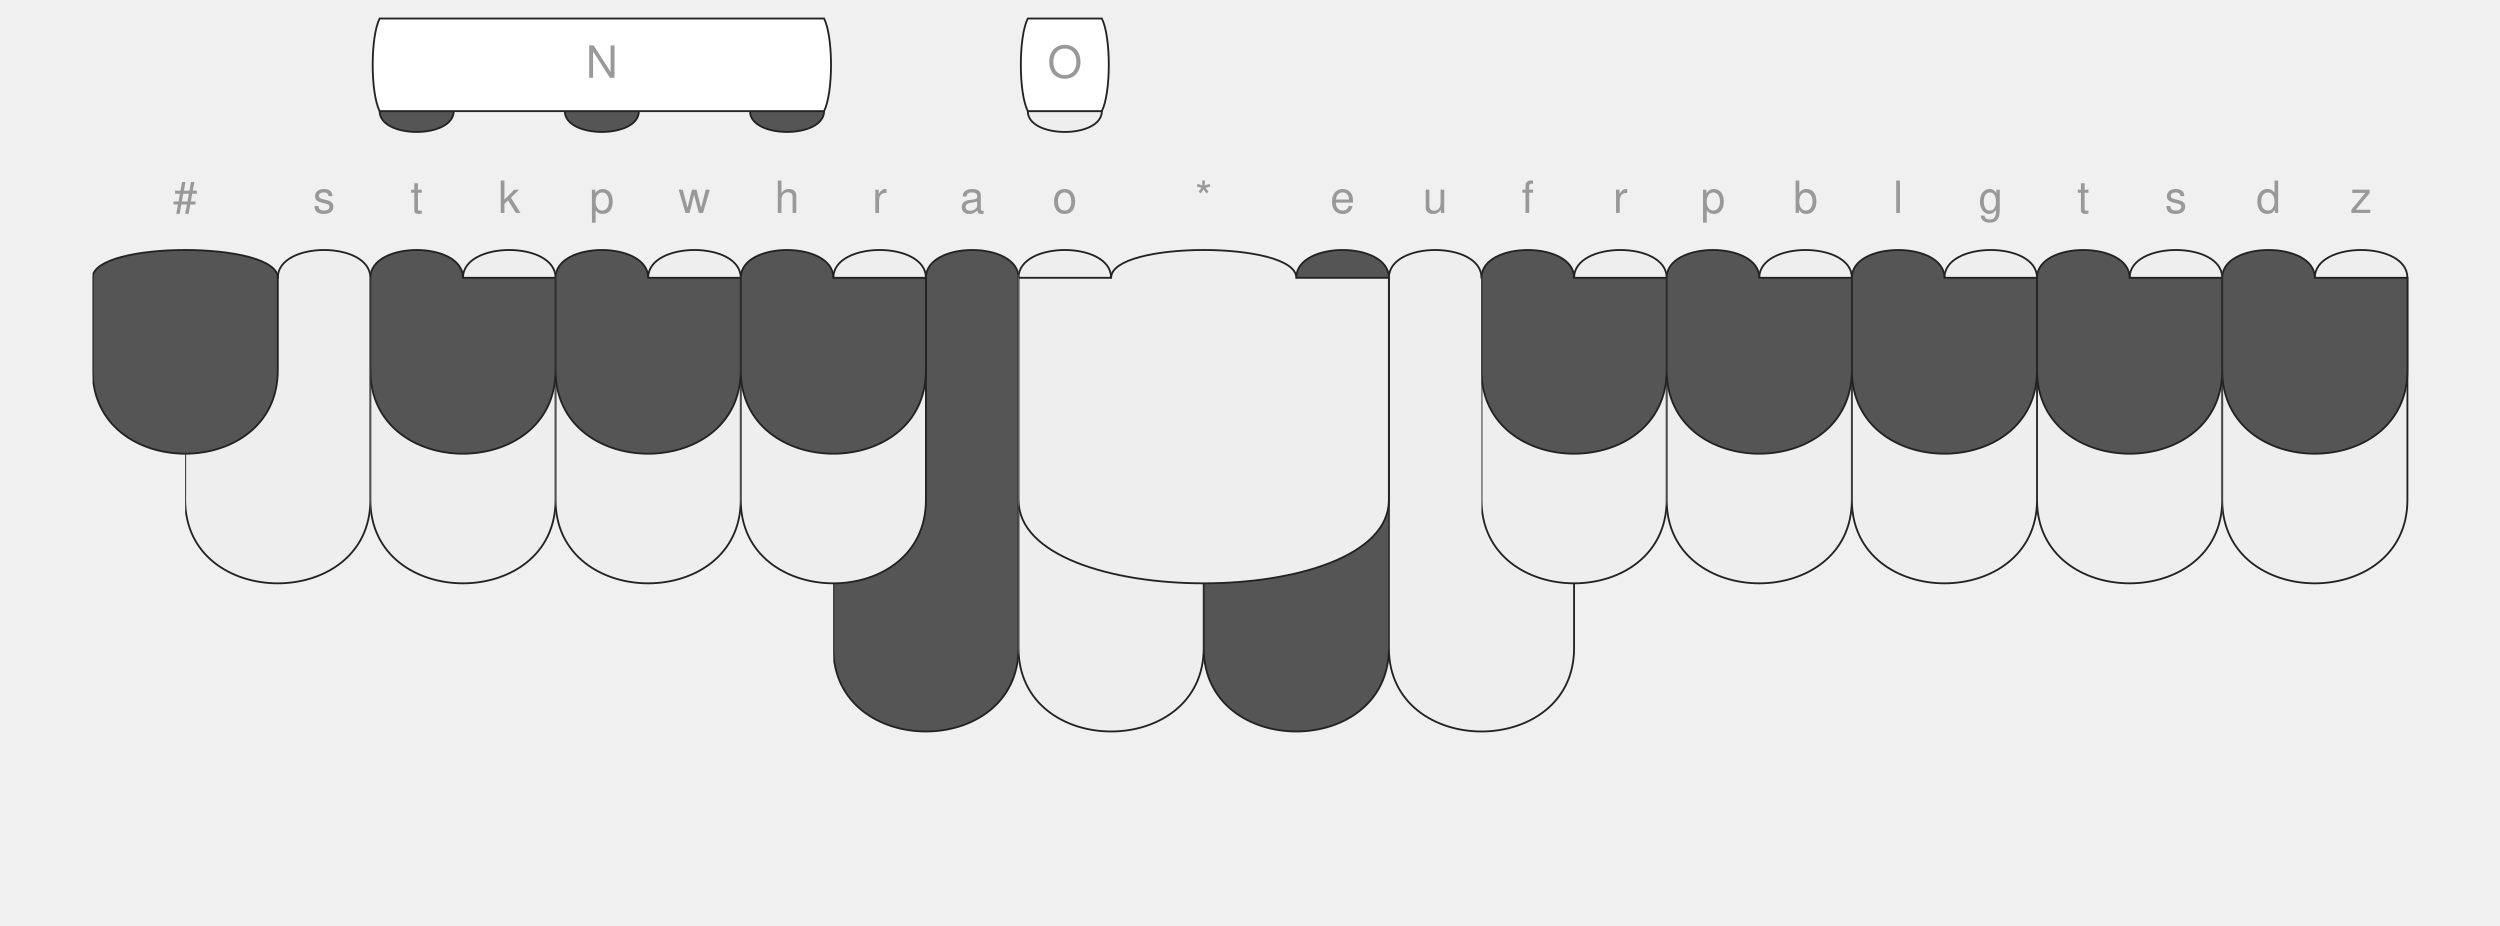
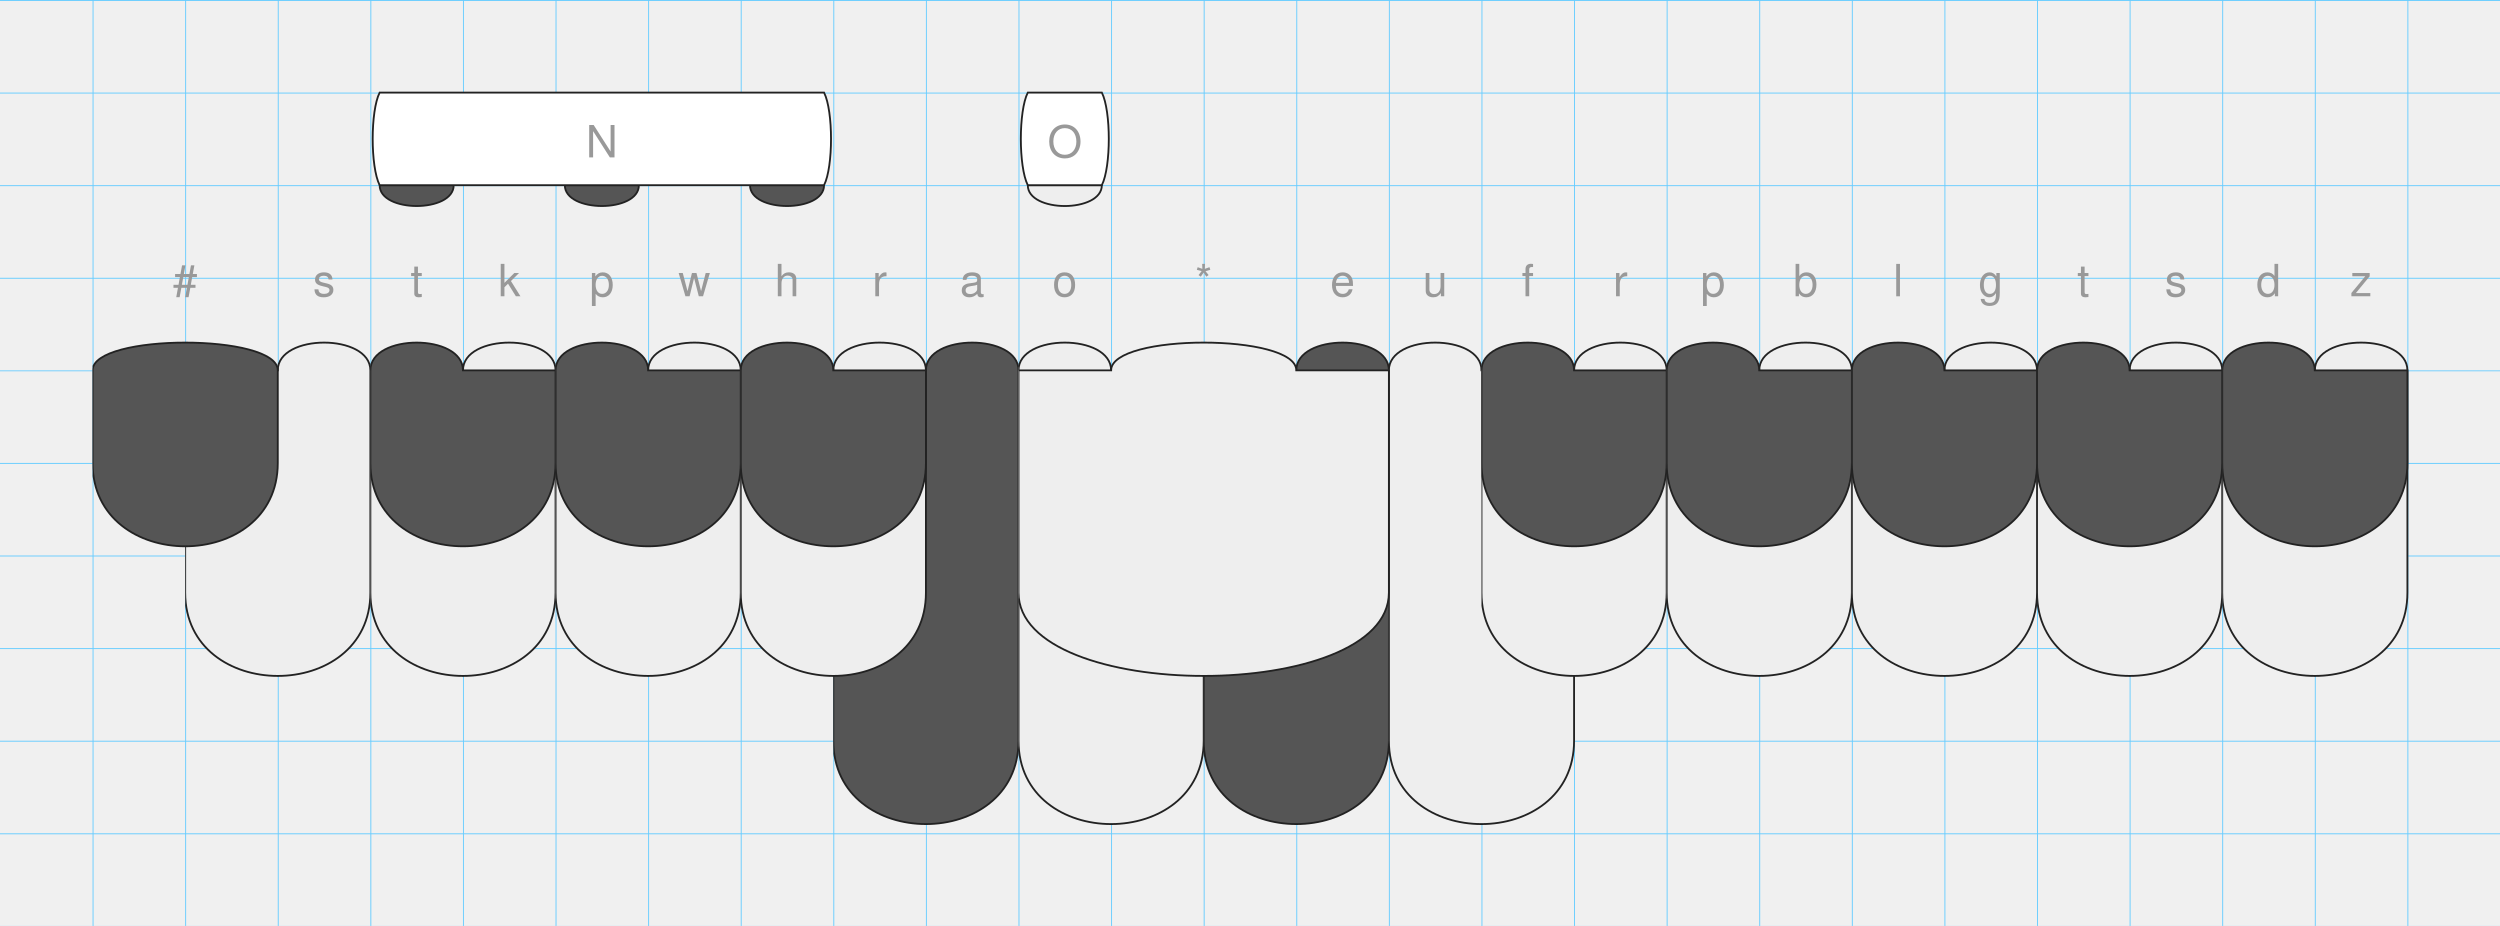
<svg xmlns="http://www.w3.org/2000/svg" xmlns:xlink="http://www.w3.org/1999/xlink" version="1.1" baseProfile="full" viewBox="0 0 1350 500">
  <style type="text/css">
-     .stroked {
+     .rule-line {
+   stroke-width: 1;
+   stroke: #66CCFF;
+ }
+ 
+ .stroked {
  stroke-width: 1;
  stroke: #222;
}

.darkFill {
  fill: #555;
}

.lightFill {
  fill: #eee;
}

.whiteFill {
  fill: #fff;
}

.buttonLabel {
  text-anchor: middle;
  text-transform: capitalize;
  font-family: Helvetica, Arial, sans-serif;
  font-size: 24px;
  fill: #999;
}

svg {
  /* border: 1px dotted white; */
}

  </style>
+   <symbol id="vertical-rule">
+     <path d="M0 0 V 10000" />
+   </symbol>
+   <use xlink:href="#vertical-rule" transform="translate(50)" class="rule-line" />
+   <use xlink:href="#vertical-rule" transform="translate(100)" class="rule-line" />
+   <use xlink:href="#vertical-rule" transform="translate(150)" class="rule-line" />
+   <use xlink:href="#vertical-rule" transform="translate(200)" class="rule-line" />
+   <use xlink:href="#vertical-rule" transform="translate(250)" class="rule-line" />
+   <use xlink:href="#vertical-rule" transform="translate(300)" class="rule-line" />
+   <use xlink:href="#vertical-rule" transform="translate(350)" class="rule-line" />
+   <use xlink:href="#vertical-rule" transform="translate(400)" class="rule-line" />
+   <use xlink:href="#vertical-rule" transform="translate(450)" class="rule-line" />
+   <use xlink:href="#vertical-rule" transform="translate(500)" class="rule-line" />
+   <use xlink:href="#vertical-rule" transform="translate(550)" class="rule-line" />
+   <use xlink:href="#vertical-rule" transform="translate(600)" class="rule-line" />
+   <use xlink:href="#vertical-rule" transform="translate(650)" class="rule-line" />
+   <use xlink:href="#vertical-rule" transform="translate(700)" class="rule-line" />
+   <use xlink:href="#vertical-rule" transform="translate(750)" class="rule-line" />
+   <use xlink:href="#vertical-rule" transform="translate(800)" class="rule-line" />
+   <use xlink:href="#vertical-rule" transform="translate(850)" class="rule-line" />
+   <use xlink:href="#vertical-rule" transform="translate(900)" class="rule-line" />
+   <use xlink:href="#vertical-rule" transform="translate(950)" class="rule-line" />
+   <use xlink:href="#vertical-rule" transform="translate(1000)" class="rule-line" />
+   <use xlink:href="#vertical-rule" transform="translate(1050)" class="rule-line" />
+   <use xlink:href="#vertical-rule" transform="translate(1100)" class="rule-line" />
+   <use xlink:href="#vertical-rule" transform="translate(1150)" class="rule-line" />
+   <use xlink:href="#vertical-rule" transform="translate(1200)" class="rule-line" />
+   <use xlink:href="#vertical-rule" transform="translate(1250)" class="rule-line" />
+   <use xlink:href="#vertical-rule" transform="translate(1300)" class="rule-line" />
+   <symbol id="horizontal-rule">
+     <path d="M0 0 H 10000" />
+   </symbol>
+   <use xlink:href="#horizontal-rule" transform="translate(0 0)" class="rule-line" />
+   <use xlink:href="#horizontal-rule" transform="translate(0 50)" class="rule-line" />
+   <use xlink:href="#horizontal-rule" transform="translate(0 100)" class="rule-line" />
+   <use xlink:href="#horizontal-rule" transform="translate(0 150)" class="rule-line" />
+   <use xlink:href="#horizontal-rule" transform="translate(0 200)" class="rule-line" />
+   <use xlink:href="#horizontal-rule" transform="translate(0 250)" class="rule-line" />
+   <use xlink:href="#horizontal-rule" transform="translate(0 300)" class="rule-line" />
+   <use xlink:href="#horizontal-rule" transform="translate(0 350)" class="rule-line" />
+   <use xlink:href="#horizontal-rule" transform="translate(0 400)" class="rule-line" />
+   <use xlink:href="#horizontal-rule" transform="translate(0 450)" class="rule-line" />
+   <use xlink:href="#horizontal-rule" transform="translate(0 500)" class="rule-line" />
  <symbol id="topRowPath">
    <path d="M 0.0 100 C 0.0 80.0 50.0 80.0 50.0 100 L 100.0 100 L 100.0 150 C 100.0 210.0 0.0 210.0 0.0 150 z" />
  </symbol>
  <symbol id="bottomRowPath">
    <path d="M 0.0 100 L 50.0 100 C 50.0 80.0 100.0 80.0 100.0 100 L 100.0 220 C 100.0 280.0 0.0 280.0 0.0 220 z" />
  </symbol>
  <symbol id="thumbFirstPath">
    <path d="M 0.0 100 L 50.0 100 C 50.0 80.0 100.0 80.0 100.0 100 L 100.0 300 C 100.0 360.0 0.0 360.0 0.0 300 z" />
  </symbol>
  <symbol id="thumbSecondPath">
    <path d="M 0.0 100 C 0.0 80.0 50.0 80.0 50.0 100 L 100.0 100 L 100.0 300 C 100.0 360.0 0.0 360.0 0.0 300 z" />
  </symbol>
  <symbol id="starKeyPath">
    <path d="M 0.0 100 L 50.0 100 C 50.0 80.0 150.0 80.0 150.0 100 L 200.0 100 L 200.0 220 C 200.0 280.0 0.0 280.0 0.0 220 z" />
  </symbol>
  <symbol id="numberKeyPath">
    <path d="M 0.0 100 C 0.0 80.0 100.0 80.0 100.0 100 L 100.0 150 C 100.0 210.0 0.0 210.0 0.0 150 z" />
  </symbol>
  <symbol id="matcher-width-1">
    <path d="M 5.0 100 L 45.0 100 C 45.0 115.0 5.0 115.0 5.0 100 z" />
  </symbol>
  <symbol id="matcher-width-2">
    <path d="M 5.0 100 L 95.0 100 C 95.0 115.0 5.0 115.0 5.0 100 z" />
  </symbol>
  <symbol id="span-width-1">
    <path d="M 5.0 100 L 45.0 100 C 50.0 110 50.0 140 45.0 150 L 5.0 150 C  0 140 0 110 5.0 100 z" />
  </symbol>
  <symbol id="span-width-2">
    <path d="M 5.0 100 L 95.0 100 C 100.0 110 100.0 140 95.0 150 L 5.0 150 C  0 140 0 110 5.0 100 z" />
  </symbol>
  <symbol id="span-width-3">
    <path d="M 5.0 100 L 145.0 100 C 150.0 110 150.0 140 145.0 150 L 5.0 150 C  0 140 0 110 5.0 100 z" />
  </symbol>
  <symbol id="span-width-4">
    <path d="M 5.0 100 L 195.0 100 C 200.0 110 200.0 140 195.0 150 L 5.0 150 C  0 140 0 110 5.0 100 z" />
  </symbol>
  <symbol id="span-width-5">
    <path d="M 5.0 100 L 245.0 100 C 250.0 110 250.0 140 245.0 150 L 5.0 150 C  0 140 0 110 5.0 100 z" />
  </symbol>
  <symbol id="span-width-6">
    <path d="M 5.0 100 L 295.0 100 C 300.0 110 300.0 140 295.0 150 L 5.0 150 C  0 140 0 110 5.0 100 z" />
  </symbol>
  <symbol id="span-width-7">
    <path d="M 5.0 100 L 345.0 100 C 350.0 110 350.0 140 345.0 150 L 5.0 150 C  0 140 0 110 5.0 100 z" />
  </symbol>
  <symbol id="span-width-8">
    <path d="M 5.0 100 L 395.0 100 C 400.0 110 400.0 140 395.0 150 L 5.0 150 C  0 140 0 110 5.0 100 z" />
  </symbol>
  <symbol id="span-width-9">
    <path d="M 5.0 100 L 445.0 100 C 450.0 110 450.0 140 445.0 150 L 5.0 150 C  0 140 0 110 5.0 100 z" />
  </symbol>
  <symbol id="span-width-10">
    <path d="M 5.0 100 L 495.0 100 C 500.0 110 500.0 140 495.0 150 L 5.0 150 C  0 140 0 110 5.0 100 z" />
  </symbol>
  <symbol id="span-width-11">
    <path d="M 5.0 100 L 545.0 100 C 550.0 110 550.0 140 545.0 150 L 5.0 150 C  0 140 0 110 5.0 100 z" />
  </symbol>
  <symbol id="span-width-12">
    <path d="M 5.0 100 L 595.0 100 C 600.0 110 600.0 140 595.0 150 L 5.0 150 C  0 140 0 110 5.0 100 z" />
  </symbol>
  <symbol id="span-width-13">
    <path d="M 5.0 100 L 645.0 100 C 650.0 110 650.0 140 645.0 150 L 5.0 150 C  0 140 0 110 5.0 100 z" />
  </symbol>
  <symbol id="span-width-14">
    <path d="M 5.0 100 L 695.0 100 C 700.0 110 700.0 140 695.0 150 L 5.0 150 C  0 140 0 110 5.0 100 z" />
  </symbol>
  <symbol id="span-width-15">
    <path d="M 5.0 100 L 745.0 100 C 750.0 110 750.0 140 745.0 150 L 5.0 150 C  0 140 0 110 5.0 100 z" />
  </symbol>
-   <g transform="translate(100)">
-     <use xlink:href="#thumbFirstPath" x="350.0" y="50" class="stroked darkFill" />
-     <use xlink:href="#thumbSecondPath" x="450.0" y="50" class="stroked lightFill" />
-     <use xlink:href="#thumbFirstPath" x="550.0" y="50" class="stroked darkFill" />
-     <use xlink:href="#thumbSecondPath" x="650.0" y="50" class="stroked lightFill" />
-     <use xlink:href="#bottomRowPath" x="0" y="50" class="stroked lightFill" />
-     <use xlink:href="#bottomRowPath" x="100" y="50" class="stroked lightFill" />
-     <use xlink:href="#bottomRowPath" x="200" y="50" class="stroked lightFill" />
-     <use xlink:href="#bottomRowPath" x="300" y="50" class="stroked lightFill" />
-     <use xlink:href="#starKeyPath" x="450.0" y="50" class="stroked lightFill" />
-     <use xlink:href="#bottomRowPath" x="700" y="50" class="stroked lightFill" />
-     <use xlink:href="#bottomRowPath" x="800" y="50" class="stroked lightFill" />
-     <use xlink:href="#bottomRowPath" x="900" y="50" class="stroked lightFill" />
-     <use xlink:href="#bottomRowPath" x="1000" y="50" class="stroked lightFill" />
-     <use xlink:href="#bottomRowPath" x="1100" y="50" class="stroked lightFill" />
-     <use xlink:href="#numberKeyPath" x="-50.0" y="50" class="stroked darkFill" />
-     <use xlink:href="#topRowPath" x="100" y="50" class="stroked darkFill" />
-     <use xlink:href="#topRowPath" x="200" y="50" class="stroked darkFill" />
-     <use xlink:href="#topRowPath" x="300" y="50" class="stroked darkFill" />
-     <use xlink:href="#topRowPath" x="700" y="50" class="stroked darkFill" />
-     <use xlink:href="#topRowPath" x="800" y="50" class="stroked darkFill" />
-     <use xlink:href="#topRowPath" x="900" y="50" class="stroked darkFill" />
-     <use xlink:href="#topRowPath" x="1000" y="50" class="stroked darkFill" />
-     <use xlink:href="#topRowPath" x="1100" y="50" class="stroked darkFill" />
-     <text class="buttonLabel" y="115" x="0">
+   <g transform="translate(100 0)">
+     <use xlink:href="#thumbFirstPath" x="350.0" y="100" class="stroked darkFill" />
+     <use xlink:href="#thumbSecondPath" x="450.0" y="100" class="stroked lightFill" />
+     <use xlink:href="#thumbFirstPath" x="550.0" y="100" class="stroked darkFill" />
+     <use xlink:href="#thumbSecondPath" x="650.0" y="100" class="stroked lightFill" />
+     <use xlink:href="#bottomRowPath" x="0" y="100" class="stroked lightFill" />
+     <use xlink:href="#bottomRowPath" x="100" y="100" class="stroked lightFill" />
+     <use xlink:href="#bottomRowPath" x="200" y="100" class="stroked lightFill" />
+     <use xlink:href="#bottomRowPath" x="300" y="100" class="stroked lightFill" />
+     <use xlink:href="#starKeyPath" x="450.0" y="100" class="stroked lightFill" />
+     <use xlink:href="#bottomRowPath" x="700" y="100" class="stroked lightFill" />
+     <use xlink:href="#bottomRowPath" x="800" y="100" class="stroked lightFill" />
+     <use xlink:href="#bottomRowPath" x="900" y="100" class="stroked lightFill" />
+     <use xlink:href="#bottomRowPath" x="1000" y="100" class="stroked lightFill" />
+     <use xlink:href="#bottomRowPath" x="1100" y="100" class="stroked lightFill" />
+     <use xlink:href="#numberKeyPath" x="-50.0" y="100" class="stroked darkFill" />
+     <use xlink:href="#topRowPath" x="100" y="100" class="stroked darkFill" />
+     <use xlink:href="#topRowPath" x="200" y="100" class="stroked darkFill" />
+     <use xlink:href="#topRowPath" x="300" y="100" class="stroked darkFill" />
+     <use xlink:href="#topRowPath" x="700" y="100" class="stroked darkFill" />
+     <use xlink:href="#topRowPath" x="800" y="100" class="stroked darkFill" />
+     <use xlink:href="#topRowPath" x="900" y="100" class="stroked darkFill" />
+     <use xlink:href="#topRowPath" x="1000" y="100" class="stroked darkFill" />
+     <use xlink:href="#topRowPath" x="1100" y="100" class="stroked darkFill" />
+     <text class="buttonLabel" y="160" x="0">
      <tspan>#</tspan>
    </text>
-     <text class="buttonLabel" y="115" x="75">
+     <text class="buttonLabel" y="160" x="75">
      <tspan>s</tspan>
    </text>
-     <text class="buttonLabel" y="115" x="125">
+     <text class="buttonLabel" y="160" x="125">
      <tspan>t</tspan>
    </text>
-     <text class="buttonLabel" y="115" x="175">
+     <text class="buttonLabel" y="160" x="175">
      <tspan>k</tspan>
    </text>
-     <text class="buttonLabel" y="115" x="225">
+     <text class="buttonLabel" y="160" x="225">
      <tspan>p</tspan>
    </text>
-     <text class="buttonLabel" y="115" x="275">
+     <text class="buttonLabel" y="160" x="275">
      <tspan>w</tspan>
    </text>
-     <text class="buttonLabel" y="115" x="325">
+     <text class="buttonLabel" y="160" x="325">
      <tspan>h</tspan>
    </text>
-     <text class="buttonLabel" y="115" x="375">
+     <text class="buttonLabel" y="160" x="375">
      <tspan>r</tspan>
    </text>
-     <text class="buttonLabel" y="115" x="425">
+     <text class="buttonLabel" y="160" x="425">
      <tspan>a</tspan>
    </text>
-     <text class="buttonLabel" y="115" x="475">
+     <text class="buttonLabel" y="160" x="475">
      <tspan>o</tspan>
    </text>
-     <text class="buttonLabel" y="115" x="550">
+     <text class="buttonLabel" y="160" x="550">
      <tspan>*</tspan>
    </text>
-     <text class="buttonLabel" y="115" x="625">
+     <text class="buttonLabel" y="160" x="625">
      <tspan>e</tspan>
    </text>
-     <text class="buttonLabel" y="115" x="675">
+     <text class="buttonLabel" y="160" x="675">
      <tspan>u</tspan>
    </text>
-     <text class="buttonLabel" y="115" x="725">
+     <text class="buttonLabel" y="160" x="725">
      <tspan>f</tspan>
    </text>
-     <text class="buttonLabel" y="115" x="775">
+     <text class="buttonLabel" y="160" x="775">
      <tspan>r</tspan>
    </text>
-     <text class="buttonLabel" y="115" x="825">
+     <text class="buttonLabel" y="160" x="825">
      <tspan>p</tspan>
    </text>
-     <text class="buttonLabel" y="115" x="875">
+     <text class="buttonLabel" y="160" x="875">
      <tspan>b</tspan>
    </text>
-     <text class="buttonLabel" y="115" x="925">
+     <text class="buttonLabel" y="160" x="925">
      <tspan>l</tspan>
    </text>
-     <text class="buttonLabel" y="115" x="975">
+     <text class="buttonLabel" y="160" x="975">
      <tspan>g</tspan>
    </text>
-     <text class="buttonLabel" y="115" x="1025">
+     <text class="buttonLabel" y="160" x="1025">
      <tspan>t</tspan>
    </text>
-     <text class="buttonLabel" y="115" x="1075">
+     <text class="buttonLabel" y="160" x="1075">
      <tspan>s</tspan>
    </text>
-     <text class="buttonLabel" y="115" x="1125">
+     <text class="buttonLabel" y="160" x="1125">
      <tspan>d</tspan>
    </text>
-     <text class="buttonLabel" y="115" x="1175">
+     <text class="buttonLabel" y="160" x="1175">
      <tspan>z</tspan>
    </text>
-     <g>
-       <use xlink:href="#matcher-width-1" x="450" y="-40" class="stroked lightFill" />
-       <use xlink:href="#span-width-1" x="450" y="-90" class="stroked whiteFill" />
-       <text class="buttonLabel" x="475.0" y="42">
-         <tspan>O</tspan>
-       </text>
-     </g>
-     <g>
-       <use xlink:href="#matcher-width-1" x="100" y="-40" class="stroked darkFill" />
-       <use xlink:href="#matcher-width-1" x="200" y="-40" class="stroked darkFill" />
-       <use xlink:href="#matcher-width-1" x="300" y="-40" class="stroked darkFill" />
-       <use xlink:href="#span-width-5" x="100" y="-90" class="stroked whiteFill" />
-       <text class="buttonLabel" x="225.0" y="42">
-         <tspan>N</tspan>
-       </text>
+     <g class="definition-chord" transform="translate(0 0)">
+       <g class="chord-brick">
+         <use xlink:href="#matcher-width-1" x="450" y="0" class="stroked lightFill" />
+         <use xlink:href="#span-width-1" x="450" y="-50" class="stroked whiteFill" />
+         <text class="buttonLabel" x="475.0" y="85">
+           <tspan>O</tspan>
+         </text>
+       </g>
+       <g class="chord-brick">
+         <use xlink:href="#matcher-width-1" x="100" y="0" class="stroked darkFill" />
+         <use xlink:href="#matcher-width-1" x="200" y="0" class="stroked darkFill" />
+         <use xlink:href="#matcher-width-1" x="300" y="0" class="stroked darkFill" />
+         <use xlink:href="#span-width-5" x="100" y="-50" class="stroked whiteFill" />
+         <text class="buttonLabel" x="225.0" y="85">
+           <tspan>N</tspan>
+         </text>
+       </g>
    </g>
  </g>
</svg>
